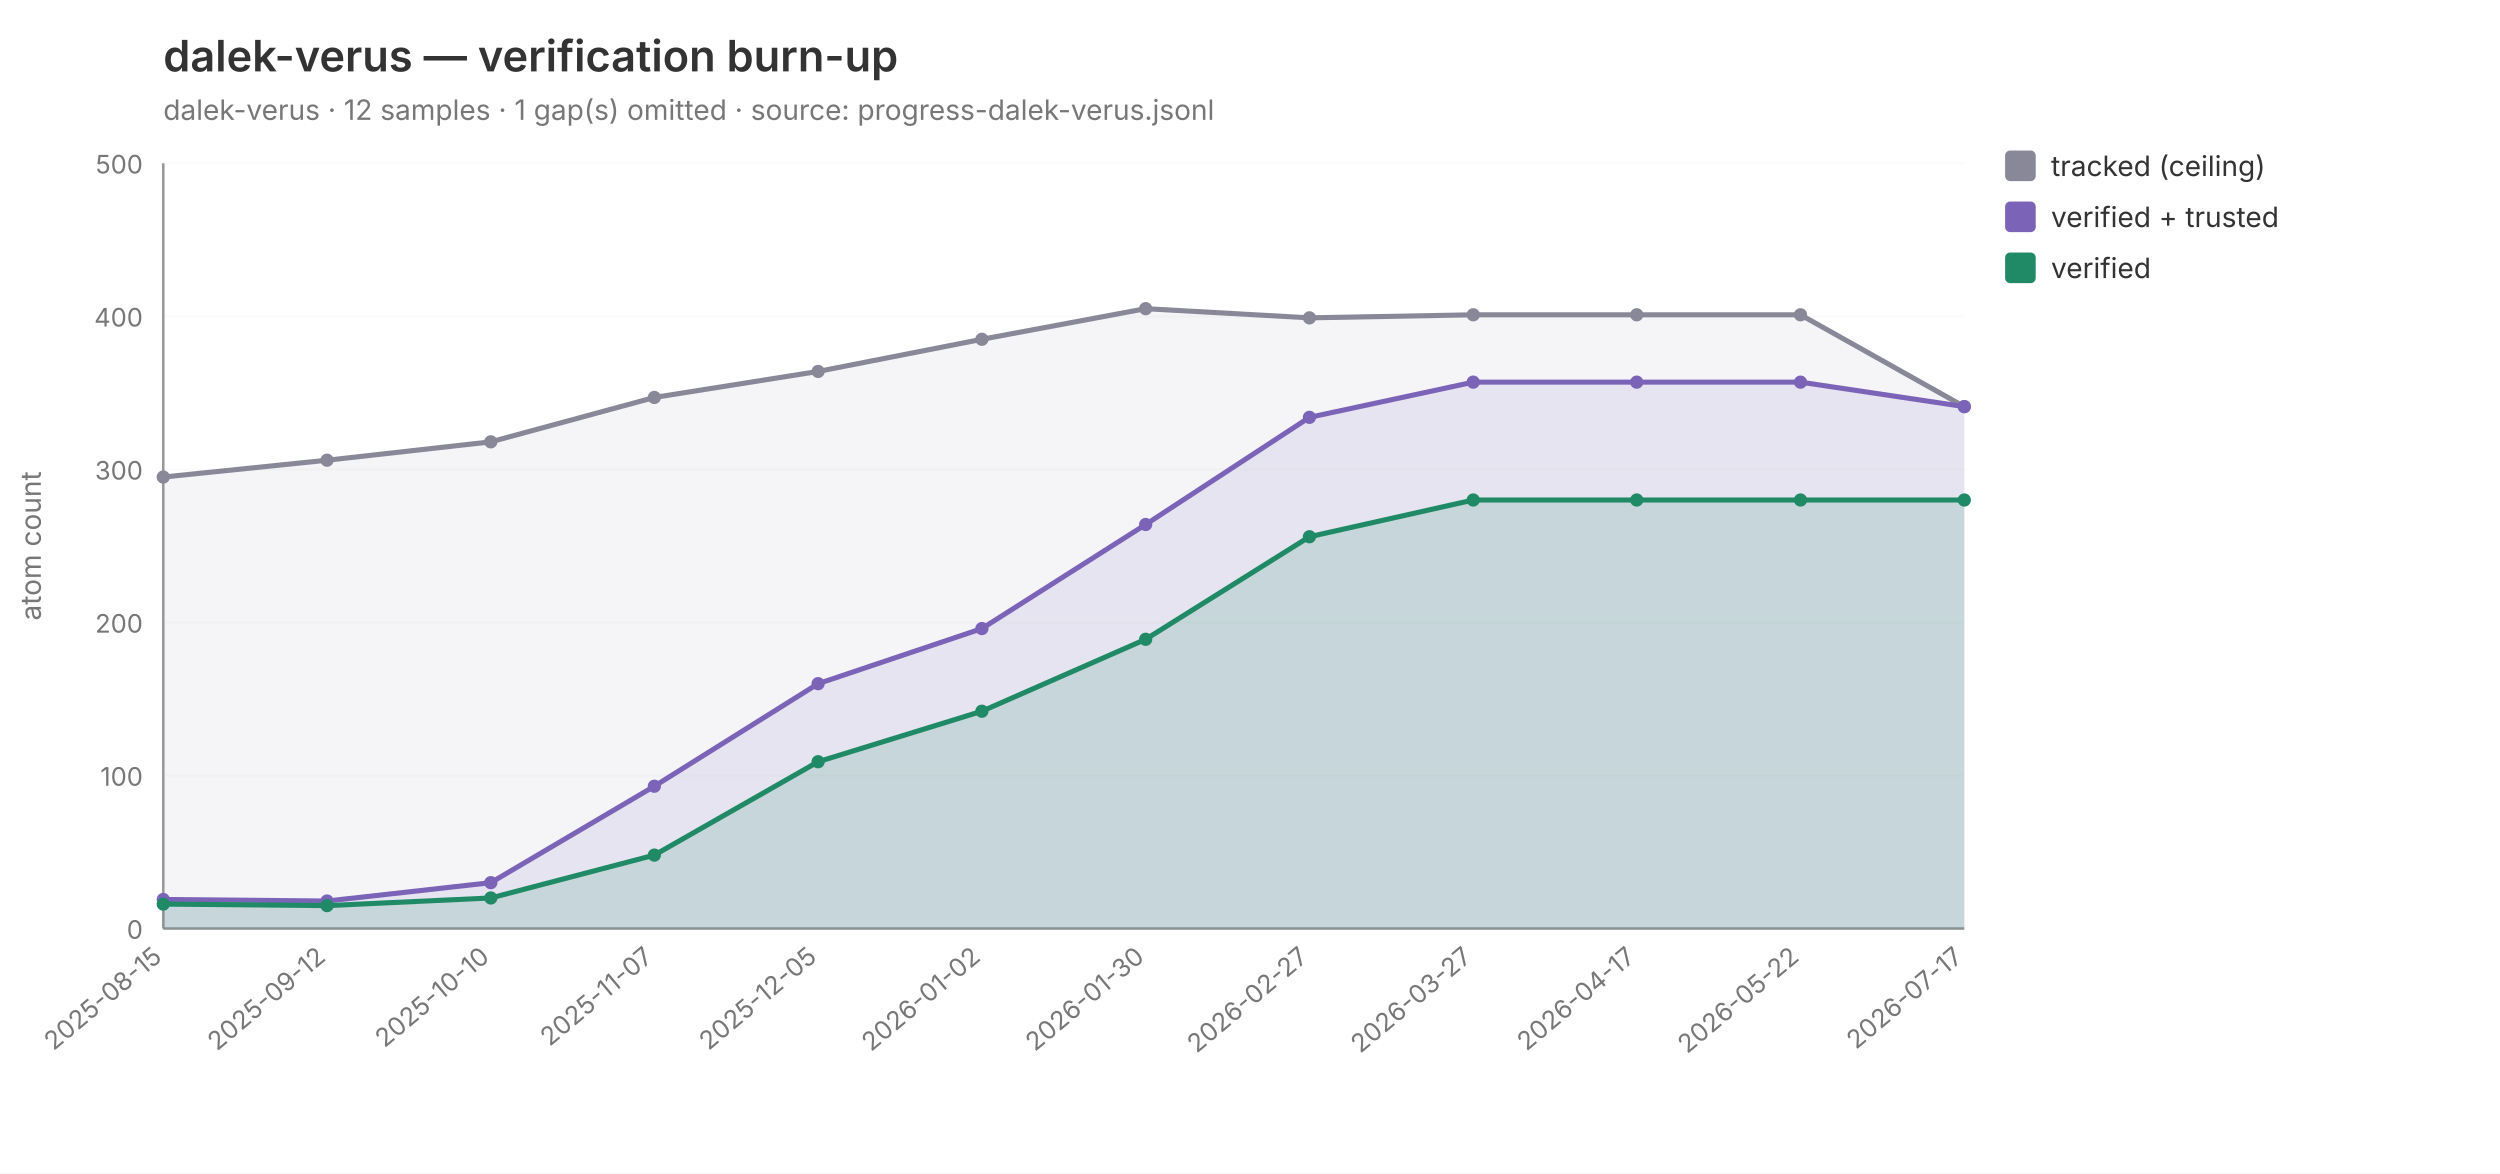
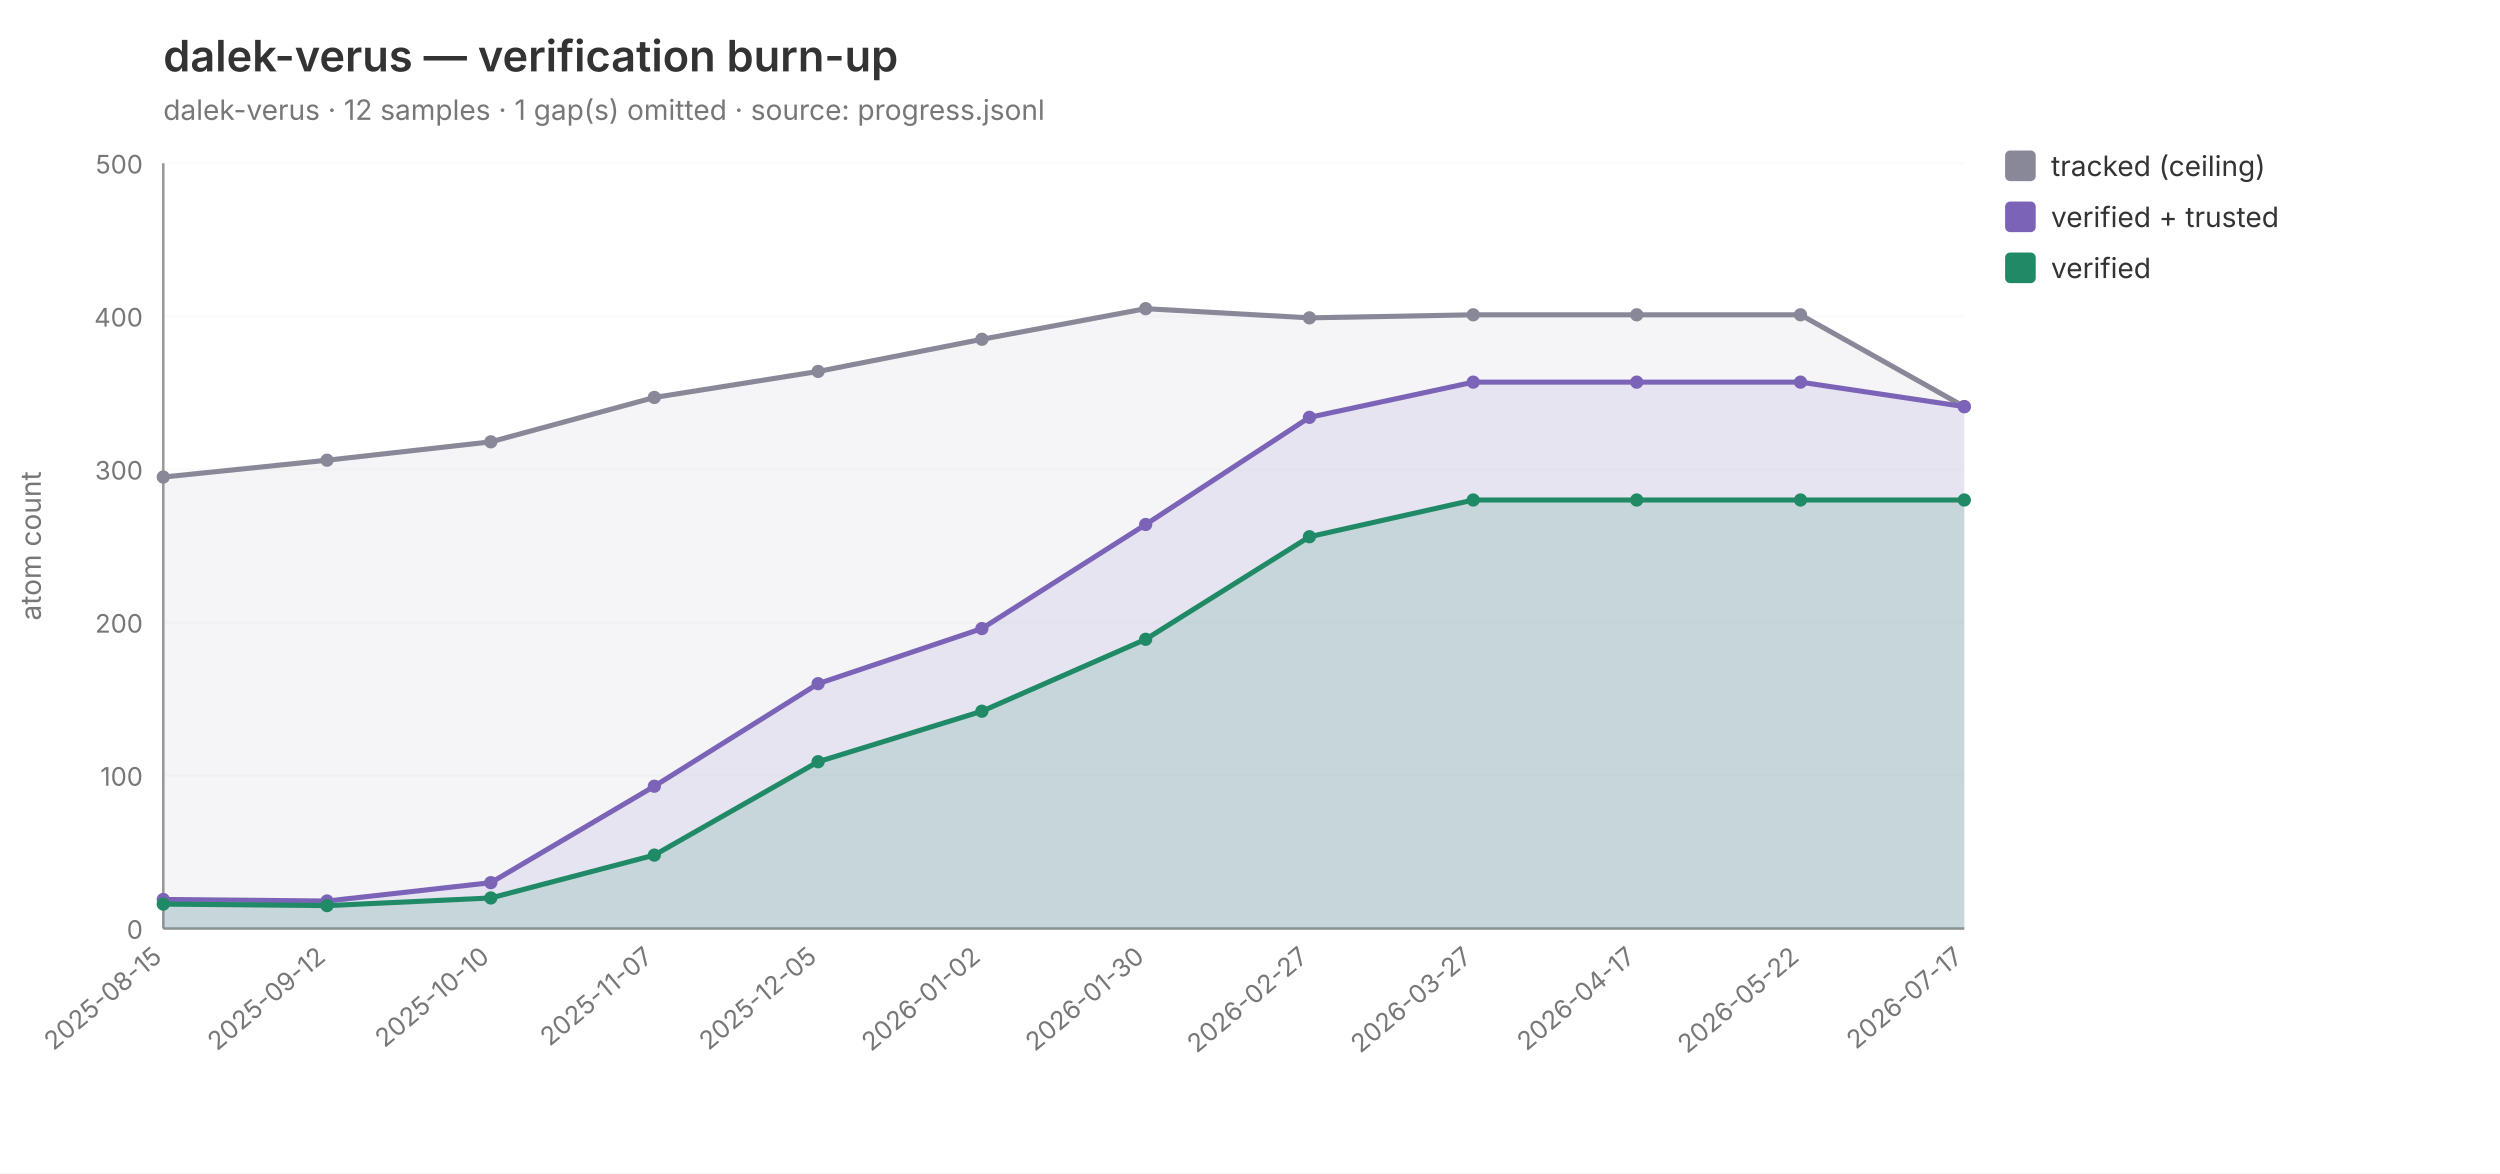
<svg xmlns="http://www.w3.org/2000/svg" width="980" height="460" viewBox="0 0 980 460" font-family="system-ui, -apple-system, Segoe UI, sans-serif">
  <rect width="980" height="460" fill="#FFFFFF" />
  <text x="64" y="28" font-size="17" font-weight="600" fill="#333333">dalek-verus — verification burn-up</text>
-   <text x="64" y="47" font-size="11" fill="#777777">dalek-verus · 12 samples · 1 gap(s) omitted · source: progress-dalek-verus.jsonl</text>
+   <text x="64" y="47" font-size="11" fill="#777777">dalek-verus · 12 samples · 1 gap(s) omitted · source: progress.jsonl</text>
  <line x1="64" y1="364.0" x2="770" y2="364.0" stroke="#E4E4E422" />
  <text x="56" y="368.0" font-size="10" text-anchor="end" fill="#777777">0</text>
  <line x1="64" y1="304.0" x2="770" y2="304.0" stroke="#E4E4E422" />
  <text x="56" y="308.0" font-size="10" text-anchor="end" fill="#777777">100</text>
  <line x1="64" y1="244.0" x2="770" y2="244.0" stroke="#E4E4E422" />
  <text x="56" y="248.0" font-size="10" text-anchor="end" fill="#777777">200</text>
  <line x1="64" y1="184.0" x2="770" y2="184.0" stroke="#E4E4E422" />
  <text x="56" y="188.0" font-size="10" text-anchor="end" fill="#777777">300</text>
  <line x1="64" y1="124.0" x2="770" y2="124.0" stroke="#E4E4E422" />
  <text x="56" y="128.0" font-size="10" text-anchor="end" fill="#777777">400</text>
  <line x1="64" y1="64.0" x2="770" y2="64.0" stroke="#E4E4E422" />
  <text x="56" y="68.0" font-size="10" text-anchor="end" fill="#777777">500</text>
  <line x1="64" y1="64" x2="64" y2="364" stroke="#999999" />
  <line x1="64" y1="364" x2="770" y2="364" stroke="#999999" />
  <text x="16" y="214.0" font-size="11" fill="#777777" text-anchor="middle" transform="rotate(-90 16 214.0)">atom count</text>
  <text x="64.0" y="376.0" font-size="10" fill="#777777" text-anchor="end" transform="rotate(-40 64.0 376.0)">2025-08-15</text>
  <text x="128.2" y="376.0" font-size="10" fill="#777777" text-anchor="end" transform="rotate(-40 128.2 376.0)">2025-09-12</text>
  <text x="192.4" y="376.0" font-size="10" fill="#777777" text-anchor="end" transform="rotate(-40 192.4 376.0)">2025-10-10</text>
  <text x="256.5" y="376.0" font-size="10" fill="#777777" text-anchor="end" transform="rotate(-40 256.5 376.0)">2025-11-07</text>
  <text x="320.7" y="376.0" font-size="10" fill="#777777" text-anchor="end" transform="rotate(-40 320.7 376.0)">2025-12-05</text>
  <text x="384.9" y="376.0" font-size="10" fill="#777777" text-anchor="end" transform="rotate(-40 384.9 376.0)">2026-01-02</text>
  <text x="449.1" y="376.0" font-size="10" fill="#777777" text-anchor="end" transform="rotate(-40 449.1 376.0)">2026-01-30</text>
  <text x="513.3" y="376.0" font-size="10" fill="#777777" text-anchor="end" transform="rotate(-40 513.3 376.0)">2026-02-27</text>
  <text x="577.5" y="376.0" font-size="10" fill="#777777" text-anchor="end" transform="rotate(-40 577.5 376.0)">2026-03-27</text>
  <text x="641.6" y="376.0" font-size="10" fill="#777777" text-anchor="end" transform="rotate(-40 641.6 376.0)">2026-04-17</text>
  <text x="705.8" y="376.0" font-size="10" fill="#777777" text-anchor="end" transform="rotate(-40 705.8 376.0)">2026-05-22</text>
  <text x="770.0" y="376.0" font-size="10" fill="#777777" text-anchor="end" transform="rotate(-40 770.0 376.0)">2026-07-17</text>
  <polygon points="64.0,187.0 128.2,180.4 192.4,173.2 256.5,155.8 320.7,145.6 384.9,133.0 449.1,121.0 513.3,124.6 577.5,123.4 641.6,123.4 705.8,123.4 770.0,159.4 770.0,364.0 64.0,364.0" fill="#888899" fill-opacity="0.08" stroke="none" />
  <polygon points="64.0,352.6 128.2,353.2 192.4,346.0 256.5,308.2 320.7,268.0 384.9,246.4 449.1,205.6 513.3,163.6 577.5,149.8 641.6,149.8 705.8,149.8 770.0,159.4 770.0,364.0 64.0,364.0" fill="#7B64B8" fill-opacity="0.12" stroke="none" />
  <polygon points="64.0,354.4 128.2,355.0 192.4,352.0 256.5,335.2 320.7,298.6 384.9,278.8 449.1,250.6 513.3,210.4 577.5,196.0 641.6,196.0 705.8,196.0 770.0,196.0 770.0,364.0 64.0,364.0" fill="#1F8A65" fill-opacity="0.16" stroke="none" />
  <polyline points="64.0,187.0 128.2,180.4 192.4,173.2 256.5,155.8 320.7,145.6 384.9,133.0 449.1,121.0 513.3,124.6 577.5,123.4 641.6,123.4 705.8,123.4 770.0,159.4" fill="none" stroke="#888899" stroke-width="2.0" stroke-linejoin="round" />
  <circle cx="64.0" cy="187.0" r="2.6" fill="#888899" />
  <circle cx="128.2" cy="180.4" r="2.6" fill="#888899" />
  <circle cx="192.4" cy="173.2" r="2.6" fill="#888899" />
  <circle cx="256.5" cy="155.8" r="2.6" fill="#888899" />
  <circle cx="320.7" cy="145.6" r="2.6" fill="#888899" />
  <circle cx="384.9" cy="133.0" r="2.6" fill="#888899" />
  <circle cx="449.1" cy="121.0" r="2.6" fill="#888899" />
  <circle cx="513.3" cy="124.6" r="2.6" fill="#888899" />
  <circle cx="577.5" cy="123.4" r="2.6" fill="#888899" />
  <circle cx="641.6" cy="123.4" r="2.6" fill="#888899" />
  <circle cx="705.8" cy="123.4" r="2.6" fill="#888899" />
  <circle cx="770.0" cy="159.4" r="2.6" fill="#888899" />
  <polyline points="64.0,352.6 128.2,353.2 192.4,346.0 256.5,308.2 320.7,268.0 384.9,246.4 449.1,205.6 513.3,163.6 577.5,149.8 641.6,149.8 705.8,149.8 770.0,159.4" fill="none" stroke="#7B64B8" stroke-width="2.0" stroke-linejoin="round" />
  <circle cx="64.0" cy="352.6" r="2.6" fill="#7B64B8" />
  <circle cx="128.2" cy="353.2" r="2.6" fill="#7B64B8" />
  <circle cx="192.4" cy="346.0" r="2.6" fill="#7B64B8" />
  <circle cx="256.5" cy="308.2" r="2.6" fill="#7B64B8" />
  <circle cx="320.7" cy="268.0" r="2.6" fill="#7B64B8" />
  <circle cx="384.9" cy="246.4" r="2.6" fill="#7B64B8" />
  <circle cx="449.1" cy="205.6" r="2.6" fill="#7B64B8" />
  <circle cx="513.3" cy="163.6" r="2.6" fill="#7B64B8" />
  <circle cx="577.5" cy="149.8" r="2.6" fill="#7B64B8" />
  <circle cx="641.6" cy="149.8" r="2.6" fill="#7B64B8" />
  <circle cx="705.8" cy="149.8" r="2.6" fill="#7B64B8" />
  <circle cx="770.0" cy="159.4" r="2.6" fill="#7B64B8" />
  <polyline points="64.0,354.4 128.2,355.0 192.4,352.0 256.5,335.2 320.7,298.6 384.9,278.8 449.1,250.6 513.3,210.4 577.5,196.0 641.6,196.0 705.8,196.0 770.0,196.0" fill="none" stroke="#1F8A65" stroke-width="2.0" stroke-linejoin="round" />
  <circle cx="64.0" cy="354.4" r="2.6" fill="#1F8A65" />
  <circle cx="128.2" cy="355.0" r="2.6" fill="#1F8A65" />
  <circle cx="192.4" cy="352.0" r="2.6" fill="#1F8A65" />
  <circle cx="256.5" cy="335.2" r="2.6" fill="#1F8A65" />
  <circle cx="320.7" cy="298.6" r="2.6" fill="#1F8A65" />
  <circle cx="384.9" cy="278.8" r="2.6" fill="#1F8A65" />
  <circle cx="449.1" cy="250.6" r="2.6" fill="#1F8A65" />
  <circle cx="513.3" cy="210.4" r="2.6" fill="#1F8A65" />
  <circle cx="577.5" cy="196.0" r="2.6" fill="#1F8A65" />
  <circle cx="641.6" cy="196.0" r="2.6" fill="#1F8A65" />
  <circle cx="705.8" cy="196.0" r="2.6" fill="#1F8A65" />
  <circle cx="770.0" cy="196.0" r="2.6" fill="#1F8A65" />
  <rect x="786" y="59" width="12" height="12" rx="2" fill="#888899" />
  <text x="804" y="69" font-size="11" fill="#333333">tracked (ceiling)</text>
  <rect x="786" y="79" width="12" height="12" rx="2" fill="#7B64B8" />
  <text x="804" y="89" font-size="11" fill="#333333">verified + trusted</text>
  <rect x="786" y="99" width="12" height="12" rx="2" fill="#1F8A65" />
  <text x="804" y="109" font-size="11" fill="#333333">verified</text>
</svg>
